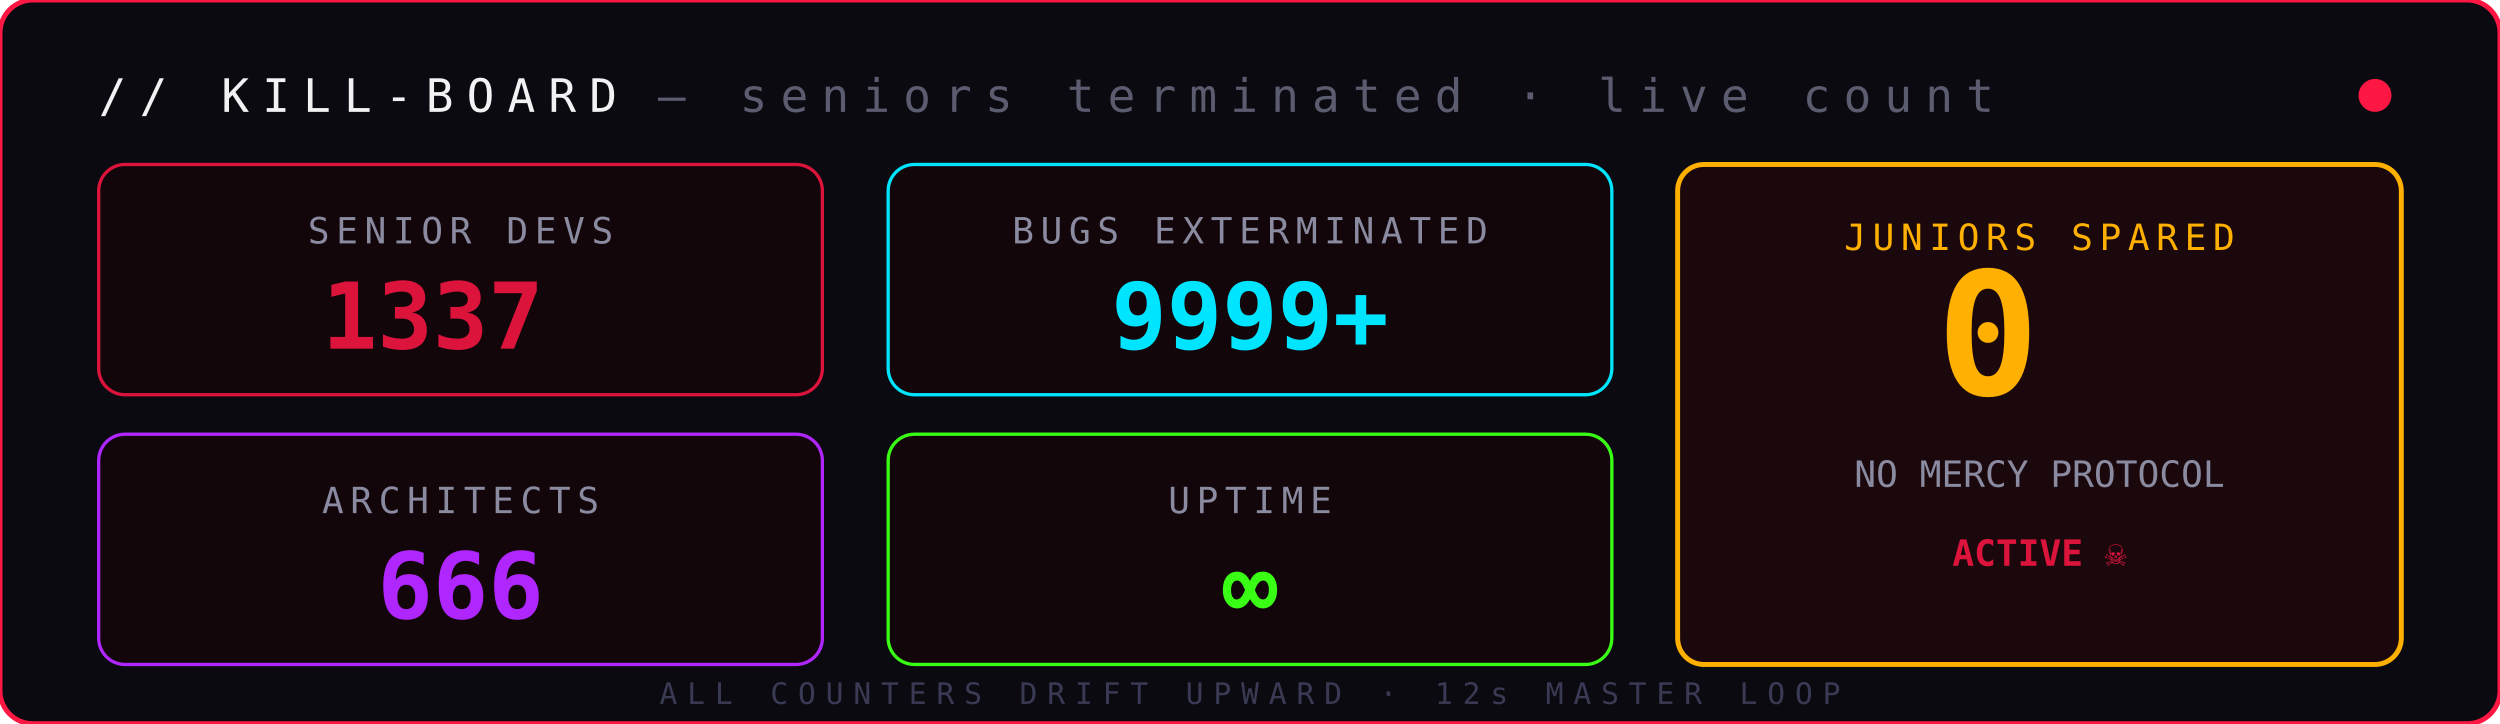
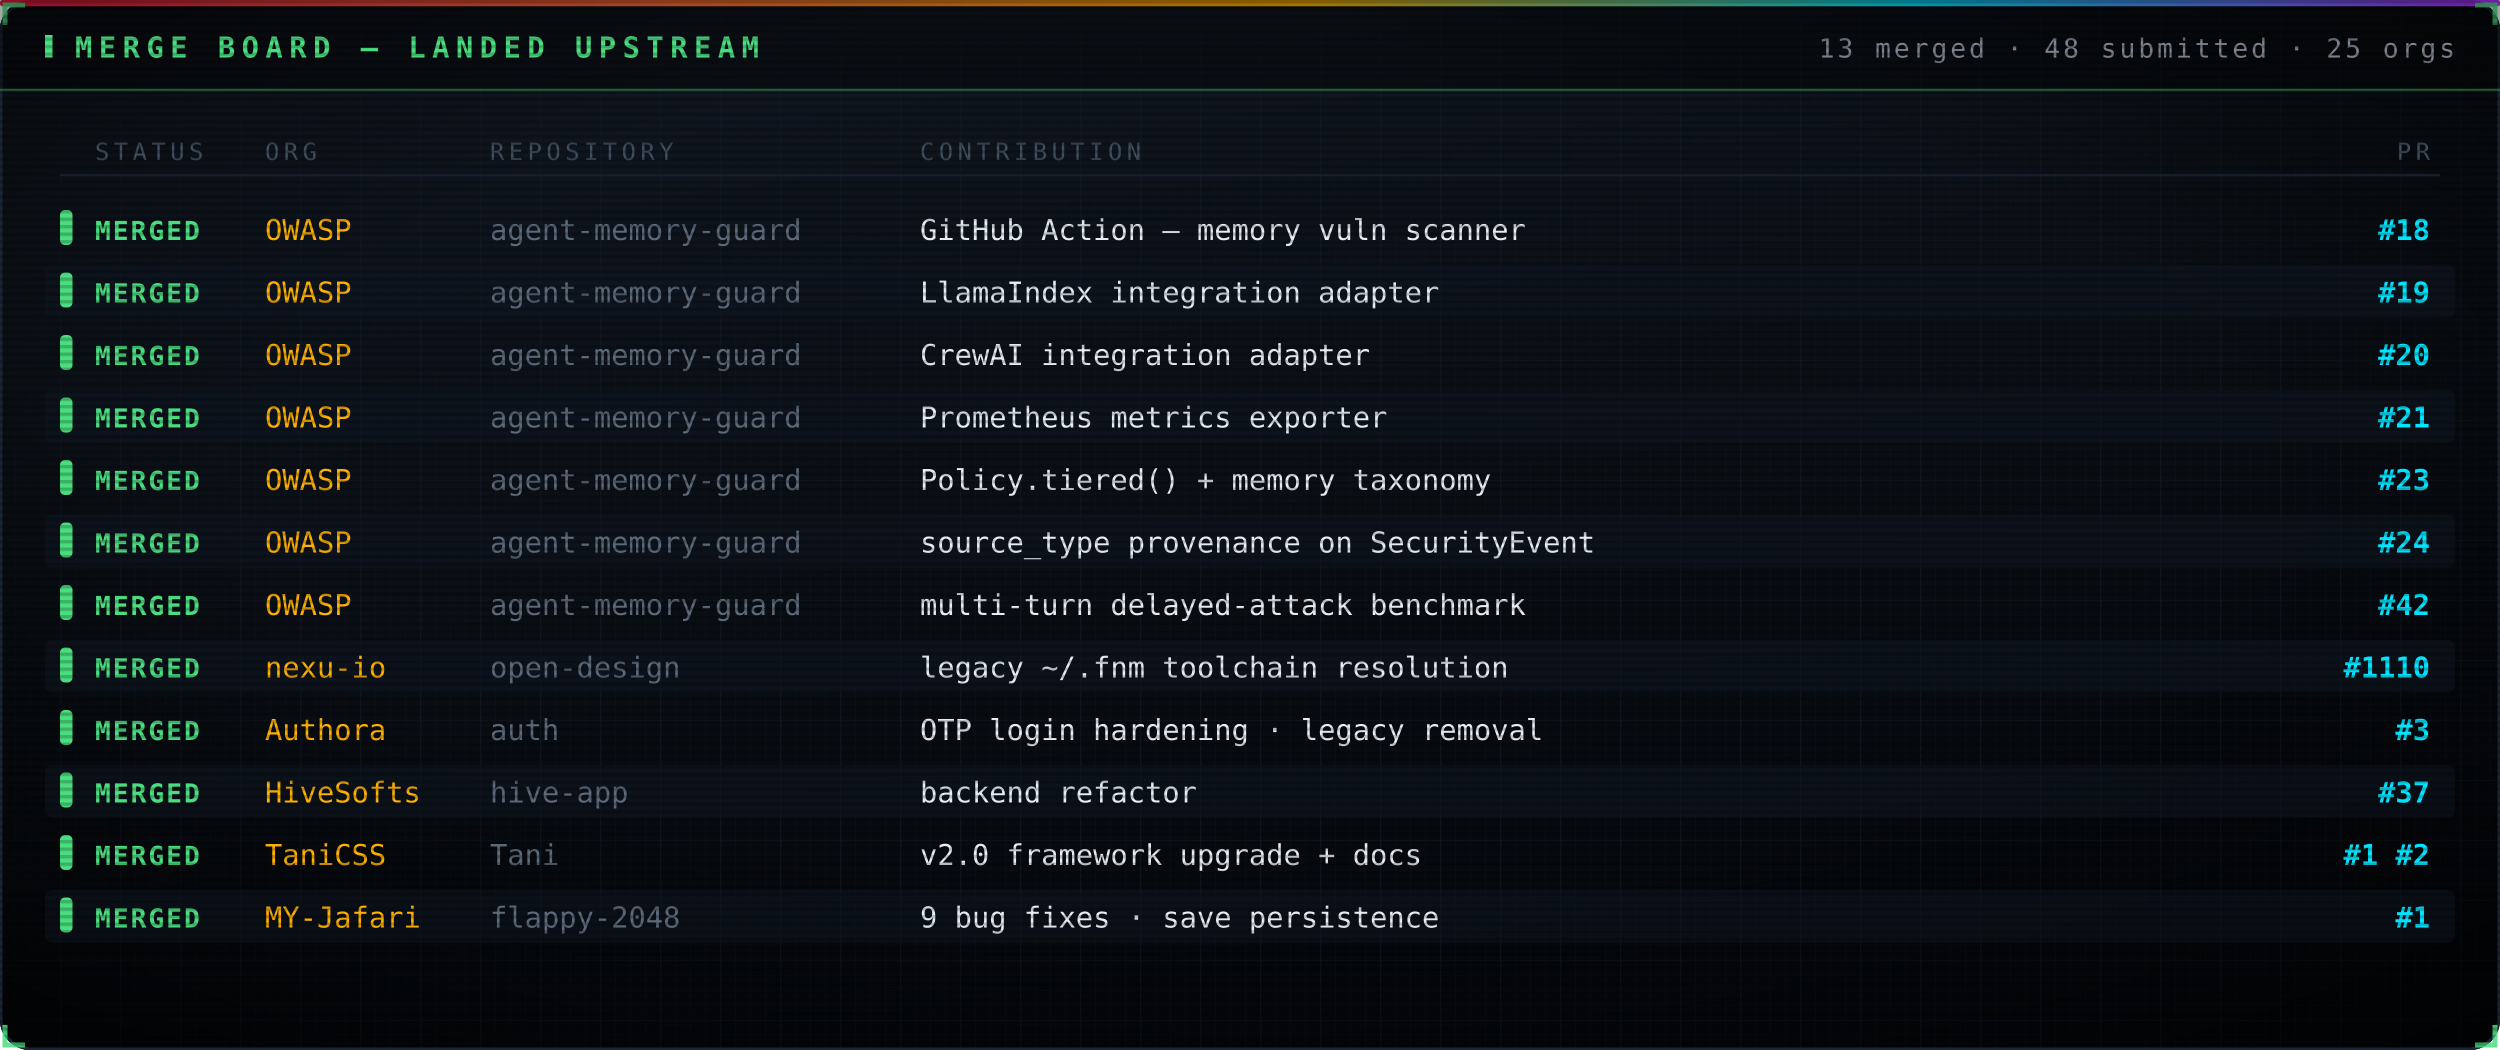
- <svg xmlns="http://www.w3.org/2000/svg" width="760" height="220" viewBox="0 0 760 220" font-family="'Cascadia Code','Fira Code',Consolas,Menlo,monospace">
-   <rect x="0" y="0" width="760" height="220" rx="10" fill="#0A0A10" stroke="#FF1744" stroke-width="1.5" />
-   <text x="30" y="34" font-size="14" letter-spacing="4" fill="#F2F2F5">// KILL-BOARD <tspan fill="#5c5c70">— seniors terminated · live count</tspan>
-   </text>
-   <circle cx="722" cy="29" r="5" fill="#FF1744">
-     <animate attributeName="opacity" values="1;0.2;1" dur="1s" repeatCount="indefinite" />
-   </circle>
-   <g text-anchor="middle">
-     <rect x="30" y="50" width="220" height="70" rx="8" fill="#12060B" stroke="#DC143C" />
-     <text x="140" y="74" font-size="11" letter-spacing="2" fill="#8a8aa0">SENIOR DEVS</text>
-     <text x="140" y="106" font-size="28" font-weight="800" fill="#DC143C">1337
-       <animate attributeName="opacity" values="1;0.7;1" dur="2s" repeatCount="indefinite" />
-     </text>
-     <rect x="30" y="132" width="220" height="70" rx="8" fill="#12060B" stroke="#B026FF" />
-     <text x="140" y="156" font-size="11" letter-spacing="2" fill="#8a8aa0">ARCHITECTS</text>
-     <text x="140" y="188" font-size="28" font-weight="800" fill="#B026FF">666</text>
-     <rect x="270" y="50" width="220" height="70" rx="8" fill="#12060B" stroke="#00E5FF" />
-     <text x="380" y="74" font-size="11" letter-spacing="2" fill="#8a8aa0">BUGS EXTERMINATED</text>
-     <text x="380" y="106" font-size="28" font-weight="800" fill="#00E5FF">9999+</text>
-     <rect x="270" y="132" width="220" height="70" rx="8" fill="#12060B" stroke="#39FF14" />
-     <text x="380" y="156" font-size="11" letter-spacing="2" fill="#8a8aa0">UPTIME</text>
-     <text x="380" y="188" font-size="28" font-weight="800" fill="#39FF14">∞</text>
-     <rect x="510" y="50" width="220" height="152" rx="8" fill="#1A080D" stroke="#FFB000" stroke-width="1.5" />
-     <text x="620" y="76" font-size="11" letter-spacing="2" fill="#FFB000">JUNIORS SPARED</text>
-     <text x="620" y="120" font-size="52" font-weight="800" fill="#FFB000">0
-       <animate attributeName="opacity" values="1;1;0.3;0.3" keyTimes="0;0.5;0.5;1" dur="1.4s" repeatCount="indefinite" />
-     </text>
-     <text x="620" y="148" font-size="11" fill="#8a8aa0">NO MERCY PROTOCOL</text>
-     <text x="620" y="172" font-size="11" fill="#DC143C" font-weight="700">ACTIVE ☠</text>
-   </g>
-   <text x="380" y="214" text-anchor="middle" font-size="9" letter-spacing="3" fill="#3a3a55">ALL COUNTERS DRIFT UPWARD · 12s MASTER LOOP</text>
+ <svg xmlns="http://www.w3.org/2000/svg" width="1000" height="420" viewBox="0 0 1000 420" font-family="'Cascadia Code','Fira Code','JetBrains Mono',SFMono-Regular,Consolas,Menlo,monospace" role="img" aria-label="merge board">
+   <defs>
+     <linearGradient id="gFire" x1="0" y1="0" x2="1" y2="0">
+       <stop offset="0%" stop-color="#8B0020" />
+       <stop offset="28%" stop-color="#DC143C" />
+       <stop offset="58%" stop-color="#FF6B35" />
+       <stop offset="82%" stop-color="#FFB000" />
+       <stop offset="100%" stop-color="#FFE9A0" />
+     </linearGradient>
+     <linearGradient id="gSpec" x1="0" y1="0" x2="1" y2="0">
+       <stop offset="0%" stop-color="#DC143C" />
+       <stop offset="26%" stop-color="#FF6B35" />
+       <stop offset="52%" stop-color="#FFB000" />
+       <stop offset="76%" stop-color="#00E5FF" />
+       <stop offset="100%" stop-color="#B026FF" />
+       <animateTransform attributeName="gradientTransform" type="translate" values="-1 0;1 0;-1 0" dur="9s" repeatCount="indefinite" />
+     </linearGradient>
+     <linearGradient id="gIce" x1="0" y1="0" x2="1" y2="1">
+       <stop offset="0%" stop-color="#00E5FF" />
+       <stop offset="50%" stop-color="#5B8CFF" />
+       <stop offset="100%" stop-color="#B026FF" />
+     </linearGradient>
+     <linearGradient id="gSheen" x1="0" y1="0" x2="1" y2="0">
+       <stop offset="0%" stop-color="#fff" stop-opacity="0" />
+       <stop offset="45%" stop-color="#fff" stop-opacity="0.10" />
+       <stop offset="55%" stop-color="#fff" stop-opacity="0.16" />
+       <stop offset="100%" stop-color="#fff" stop-opacity="0" />
+     </linearGradient>
+     <linearGradient id="gPanel" x1="0" y1="0" x2="0.35" y2="1">
+       <stop offset="0%" stop-color="#131A25" />
+       <stop offset="45%" stop-color="#0B1017" />
+       <stop offset="100%" stop-color="#05080D" />
+     </linearGradient>
+     <radialGradient id="gVig" cx="50%" cy="45%" r="72%">
+       <stop offset="55%" stop-color="#000" stop-opacity="0" />
+       <stop offset="100%" stop-color="#000" stop-opacity="0.72" />
+     </radialGradient>
+     <radialGradient id="gCore">
+       <stop offset="0%" stop-color="#FFF4D6" />
+       <stop offset="35%" stop-color="#FFB000" />
+       <stop offset="70%" stop-color="#DC143C" />
+       <stop offset="100%" stop-color="#3A0010" stop-opacity="0" />
+     </radialGradient>
+     <linearGradient id="gFade" x1="0" y1="0" x2="0" y2="1">
+       <stop offset="0%" stop-color="#fff" stop-opacity="0" />
+       <stop offset="18%" stop-color="#fff" stop-opacity="1" />
+       <stop offset="76%" stop-color="#fff" stop-opacity="1" />
+       <stop offset="100%" stop-color="#fff" stop-opacity="0" />
+     </linearGradient>
+     <pattern id="pGrid" width="24" height="24" patternUnits="userSpaceOnUse">
+       <path d="M24 0H0V24" fill="none" stroke="#141D2A" stroke-width="1" />
+       <circle cx="0" cy="0" r="1" fill="#1E2A3B" />
+     </pattern>
+     <pattern id="pFine" width="6" height="6" patternUnits="userSpaceOnUse">
+       <path d="M6 0H0V6" fill="none" stroke="#0F1620" stroke-width=".6" />
+     </pattern>
+     <pattern id="pScan" width="3" height="3" patternUnits="userSpaceOnUse">
+       <rect width="3" height="1.4" fill="#000" opacity="0.20" />
+     </pattern>
+     <pattern id="pHex" width="28" height="48" patternUnits="userSpaceOnUse">
+       <path d="M14 0 L28 8 L28 24 L14 32 L0 24 L0 8 Z" fill="none" stroke="#121A26" stroke-width="1" />
+     </pattern>
+     <filter id="fBloom" x="-40%" y="-40%" width="180%" height="180%">
+       <feGaussianBlur stdDeviation="2" result="b1" />
+       <feGaussianBlur stdDeviation="7" result="b2" />
+       <feGaussianBlur stdDeviation="16" result="b3" />
+       <feMerge>
+         <feMergeNode in="b3" />
+         <feMergeNode in="b2" />
+         <feMergeNode in="b1" />
+         <feMergeNode in="SourceGraphic" />
+       </feMerge>
+     </filter>
+     <filter id="fGlow" x="-30%" y="-30%" width="160%" height="160%">
+       <feGaussianBlur stdDeviation="3" result="b" />
+       <feMerge>
+         <feMergeNode in="b" />
+         <feMergeNode in="SourceGraphic" />
+       </feMerge>
+     </filter>
+     <filter id="fGlowS" x="-25%" y="-25%" width="150%" height="150%">
+       <feGaussianBlur stdDeviation="1.3" result="b" />
+       <feMerge>
+         <feMergeNode in="b" />
+         <feMergeNode in="SourceGraphic" />
+       </feMerge>
+     </filter>
+     <filter id="fHalo" x="-60%" y="-60%" width="220%" height="220%">
+       <feGaussianBlur stdDeviation="14" />
+     </filter>
+     <filter id="fChroma" x="-10%" y="-10%" width="120%" height="120%">
+       <feOffset in="SourceGraphic" dx="-2.2" dy="0" result="r" />
+       <feColorMatrix in="r" type="matrix" result="rc" values="1 0 0 0 0  0 0 0 0 0  0 0 0 0 0  0 0 0 1 0" />
+       <feOffset in="SourceGraphic" dx="2.2" dy="0" result="b" />
+       <feColorMatrix in="b" type="matrix" result="bc" values="0 0 0 0 0  0 0 0 0 0  0 0 1 0 0  0 0 0 1 0" />
+       <feBlend in="rc" in2="bc" mode="screen" result="rb" />
+       <feBlend in="SourceGraphic" in2="rb" mode="screen" />
+     </filter>
+     <filter id="fFire" x="-25%" y="-45%" width="150%" height="190%">
+       <feTurbulence type="fractalNoise" baseFrequency="0.016 0.045" numOctaves="4" seed="7" result="n">
+         <animate attributeName="baseFrequency" dur="7s" repeatCount="indefinite" values="0.016 0.045;0.024 0.062;0.016 0.045" />
+       </feTurbulence>
+       <feDisplacementMap in="SourceGraphic" in2="n" scale="26" xChannelSelector="R" yChannelSelector="G" result="d" />
+       <feGaussianBlur in="d" stdDeviation="2.4" result="db" />
+       <feMerge>
+         <feMergeNode in="db" />
+         <feMergeNode in="d" />
+       </feMerge>
+     </filter>
+     <filter id="fPlasma" x="-20%" y="-20%" width="140%" height="140%">
+       <feTurbulence type="fractalNoise" baseFrequency="0.008" numOctaves="5" seed="3" result="n">
+         <animate attributeName="seed" dur="10s" values="3;9;3" repeatCount="indefinite" />
+       </feTurbulence>
+       <feDisplacementMap in="SourceGraphic" in2="n" scale="14" xChannelSelector="R" yChannelSelector="B" />
+     </filter>
+     <filter id="fGlitch" x="-12%" y="-12%" width="124%" height="124%">
+       <feTurbulence type="fractalNoise" baseFrequency="0 0.42" numOctaves="1" seed="11" result="n">
+         <animate attributeName="baseFrequency" dur="4.5s" repeatCount="indefinite" keyTimes="0;0.72;0.75;0.79;0.83;1" values="0 0.42;0 0.42;0.02 1.1;0 0.42;0.03 0.9;0 0.42" />
+       </feTurbulence>
+       <feDisplacementMap in="SourceGraphic" in2="n" scale="0" xChannelSelector="R" yChannelSelector="G">
+         <animate attributeName="scale" dur="4.5s" repeatCount="indefinite" keyTimes="0;0.72;0.75;0.79;0.83;1" values="0;0;18;0;13;0" />
+       </feDisplacementMap>
+     </filter>
+     <filter id="fCRT" x="-5%" y="-5%" width="110%" height="110%">
+       <feTurbulence type="fractalNoise" baseFrequency="0.9" numOctaves="1" result="g" />
+       <feColorMatrix in="g" type="saturate" values="0" result="gm" />
+       <feComponentTransfer in="gm" result="gt">
+         <feFuncA type="linear" slope="0.07" />
+       </feComponentTransfer>
+       <feBlend in="SourceGraphic" in2="gt" mode="screen" />
+     </filter>
+     <filter id="fInset" x="-10%" y="-10%" width="120%" height="120%">
+       <feOffset dx="0" dy="2" />
+       <feGaussianBlur stdDeviation="3" result="o" />
+       <feComposite in="SourceGraphic" in2="o" operator="over" />
+     </filter>
+     <filter id="fEmboss" x="-10%" y="-10%" width="120%" height="120%">
+       <feConvolveMatrix order="3" kernelMatrix="1 0 0  0 0 0  0 0 -1" divisor="1" bias="0.02" preserveAlpha="true" />
+     </filter>
+   </defs>
+   <rect width="1000" height="420" rx="12" fill="url(#gPanel)" />
+   <rect width="1000" height="420" rx="12" fill="url(#pGrid)" opacity=".55" />
+   <rect width="1000" height="420" rx="12" fill="url(#pFine)" opacity=".5" />
+   <rect width="1000" height="420" rx="12" fill="url(#gVig)" />
+   <rect x=".5" y=".5" width="999" height="419" rx="12" fill="none" stroke="#1b2534" stroke-width="1" />
+   <rect x="0" y="0" width="1000" height="2.5" rx="1" fill="url(#gSpec)" />
+   <path d="M10,2 L2,2 L2,10" fill="none" stroke="#4ADE80" stroke-width="2" opacity=".85" />
+   <path d="M990,2 L998,2 L998,10" fill="none" stroke="#4ADE80" stroke-width="2" opacity=".85" />
+   <path d="M10,418 L2,418 L2,410" fill="none" stroke="#4ADE80" stroke-width="2" opacity=".85" />
+   <path d="M990,418 L998,418 L998,410" fill="none" stroke="#4ADE80" stroke-width="2" opacity=".85" />
+   <rect x="0" y="0" width="1000" height="36" fill="#000" opacity=".35" />
+   <line x1="0" y1="36" x2="1000" y2="36" stroke="#4ADE80" stroke-opacity=".38" />
+   <rect x="18" y="14" width="3" height="9" fill="#4ADE80" />
+   <text x="30" y="23" font-size="11.5" font-weight="700" letter-spacing="2.6" fill="#4ADE80">MERGE BOARD — LANDED UPSTREAM</text>
+   <text x="982" y="23" text-anchor="end" font-size="10.5" letter-spacing="1.2" fill="#7d8590">13 merged · 48 submitted · 25 orgs</text>
+   <line x1="24" y1="70" x2="976" y2="70" stroke="#1b2534" />
+   <text x="38" y="64" font-size="9.5" letter-spacing="1.8" fill="#41505f">STATUS</text>
+   <text x="106" y="64" font-size="9.5" letter-spacing="1.8" fill="#41505f">ORG</text>
+   <text x="196" y="64" font-size="9.5" letter-spacing="1.8" fill="#41505f">REPOSITORY</text>
+   <text x="368" y="64" font-size="9.5" letter-spacing="1.8" fill="#41505f">CONTRIBUTION</text>
+   <text x="972" y="64" text-anchor="end" font-size="9.5" letter-spacing="1.8" fill="#41505f">PR</text>
+   <g opacity="1">
+     <rect x="24" y="84" width="5" height="14" rx="2" fill="#4ADE80" />
+     <text x="38" y="96" font-size="10.5" font-weight="700" letter-spacing=".8" fill="#4ADE80">MERGED</text>
+     <text x="106" y="96" font-size="11.5" fill="#FFB000">OWASP</text>
+     <text x="196" y="96" font-size="11.5" fill="#5d6a7a">agent-memory-guard</text>
+     <text x="368" y="96" font-size="11.5" fill="#E6EDF3">GitHub Action — memory vuln scanner</text>
+     <text x="972" y="96" text-anchor="end" font-size="11.5" font-weight="700" fill="#00E5FF">#18</text>
+     <animate attributeName="opacity" values="0;0;1;1" keyTimes="0;0.033;0.051;1" dur="9s" repeatCount="indefinite" />
+   </g>
+   <g opacity="1">
+     <rect x="18" y="106" width="964" height="21" rx="3" fill="#0e1620" opacity=".55" />
+     <rect x="24" y="109" width="5" height="14" rx="2" fill="#4ADE80" />
+     <text x="38" y="121" font-size="10.5" font-weight="700" letter-spacing=".8" fill="#4ADE80">MERGED</text>
+     <text x="106" y="121" font-size="11.5" fill="#FFB000">OWASP</text>
+     <text x="196" y="121" font-size="11.5" fill="#5d6a7a">agent-memory-guard</text>
+     <text x="368" y="121" font-size="11.5" fill="#E6EDF3">LlamaIndex integration adapter</text>
+     <text x="972" y="121" text-anchor="end" font-size="11.5" font-weight="700" fill="#00E5FF">#19</text>
+     <animate attributeName="opacity" values="0;0;1;1" keyTimes="0;0.064;0.082;1" dur="9s" repeatCount="indefinite" />
+   </g>
+   <g opacity="1">
+     <rect x="24" y="134" width="5" height="14" rx="2" fill="#4ADE80" />
+     <text x="38" y="146" font-size="10.5" font-weight="700" letter-spacing=".8" fill="#4ADE80">MERGED</text>
+     <text x="106" y="146" font-size="11.5" fill="#FFB000">OWASP</text>
+     <text x="196" y="146" font-size="11.5" fill="#5d6a7a">agent-memory-guard</text>
+     <text x="368" y="146" font-size="11.5" fill="#E6EDF3">CrewAI integration adapter</text>
+     <text x="972" y="146" text-anchor="end" font-size="11.5" font-weight="700" fill="#00E5FF">#20</text>
+     <animate attributeName="opacity" values="0;0;1;1" keyTimes="0;0.096;0.114;1" dur="9s" repeatCount="indefinite" />
+   </g>
+   <g opacity="1">
+     <rect x="18" y="156" width="964" height="21" rx="3" fill="#0e1620" opacity=".55" />
+     <rect x="24" y="159" width="5" height="14" rx="2" fill="#4ADE80" />
+     <text x="38" y="171" font-size="10.5" font-weight="700" letter-spacing=".8" fill="#4ADE80">MERGED</text>
+     <text x="106" y="171" font-size="11.5" fill="#FFB000">OWASP</text>
+     <text x="196" y="171" font-size="11.5" fill="#5d6a7a">agent-memory-guard</text>
+     <text x="368" y="171" font-size="11.5" fill="#E6EDF3">Prometheus metrics exporter</text>
+     <text x="972" y="171" text-anchor="end" font-size="11.5" font-weight="700" fill="#00E5FF">#21</text>
+     <animate attributeName="opacity" values="0;0;1;1" keyTimes="0;0.127;0.145;1" dur="9s" repeatCount="indefinite" />
+   </g>
+   <g opacity="1">
+     <rect x="24" y="184" width="5" height="14" rx="2" fill="#4ADE80" />
+     <text x="38" y="196" font-size="10.5" font-weight="700" letter-spacing=".8" fill="#4ADE80">MERGED</text>
+     <text x="106" y="196" font-size="11.5" fill="#FFB000">OWASP</text>
+     <text x="196" y="196" font-size="11.5" fill="#5d6a7a">agent-memory-guard</text>
+     <text x="368" y="196" font-size="11.5" fill="#E6EDF3">Policy.tiered() + memory taxonomy</text>
+     <text x="972" y="196" text-anchor="end" font-size="11.5" font-weight="700" fill="#00E5FF">#23</text>
+     <animate attributeName="opacity" values="0;0;1;1" keyTimes="0;0.158;0.176;1" dur="9s" repeatCount="indefinite" />
+   </g>
+   <g opacity="1">
+     <rect x="18" y="206" width="964" height="21" rx="3" fill="#0e1620" opacity=".55" />
+     <rect x="24" y="209" width="5" height="14" rx="2" fill="#4ADE80" />
+     <text x="38" y="221" font-size="10.5" font-weight="700" letter-spacing=".8" fill="#4ADE80">MERGED</text>
+     <text x="106" y="221" font-size="11.5" fill="#FFB000">OWASP</text>
+     <text x="196" y="221" font-size="11.5" fill="#5d6a7a">agent-memory-guard</text>
+     <text x="368" y="221" font-size="11.5" fill="#E6EDF3">source_type provenance on SecurityEvent</text>
+     <text x="972" y="221" text-anchor="end" font-size="11.5" font-weight="700" fill="#00E5FF">#24</text>
+     <animate attributeName="opacity" values="0;0;1;1" keyTimes="0;0.189;0.207;1" dur="9s" repeatCount="indefinite" />
+   </g>
+   <g opacity="1">
+     <rect x="24" y="234" width="5" height="14" rx="2" fill="#4ADE80" />
+     <text x="38" y="246" font-size="10.5" font-weight="700" letter-spacing=".8" fill="#4ADE80">MERGED</text>
+     <text x="106" y="246" font-size="11.5" fill="#FFB000">OWASP</text>
+     <text x="196" y="246" font-size="11.5" fill="#5d6a7a">agent-memory-guard</text>
+     <text x="368" y="246" font-size="11.5" fill="#E6EDF3">multi-turn delayed-attack benchmark</text>
+     <text x="972" y="246" text-anchor="end" font-size="11.5" font-weight="700" fill="#00E5FF">#42</text>
+     <animate attributeName="opacity" values="0;0;1;1" keyTimes="0;0.22;0.238;1" dur="9s" repeatCount="indefinite" />
+   </g>
+   <g opacity="1">
+     <rect x="18" y="256" width="964" height="21" rx="3" fill="#0e1620" opacity=".55" />
+     <rect x="24" y="259" width="5" height="14" rx="2" fill="#4ADE80" />
+     <text x="38" y="271" font-size="10.5" font-weight="700" letter-spacing=".8" fill="#4ADE80">MERGED</text>
+     <text x="106" y="271" font-size="11.5" fill="#FFB000">nexu-io</text>
+     <text x="196" y="271" font-size="11.5" fill="#5d6a7a">open-design</text>
+     <text x="368" y="271" font-size="11.5" fill="#E6EDF3">legacy ~/.fnm toolchain resolution</text>
+     <text x="972" y="271" text-anchor="end" font-size="11.5" font-weight="700" fill="#00E5FF">#1110</text>
+     <animate attributeName="opacity" values="0;0;1;1" keyTimes="0;0.251;0.269;1" dur="9s" repeatCount="indefinite" />
+   </g>
+   <g opacity="1">
+     <rect x="24" y="284" width="5" height="14" rx="2" fill="#4ADE80" />
+     <text x="38" y="296" font-size="10.5" font-weight="700" letter-spacing=".8" fill="#4ADE80">MERGED</text>
+     <text x="106" y="296" font-size="11.5" fill="#FFB000">Authora</text>
+     <text x="196" y="296" font-size="11.5" fill="#5d6a7a">auth</text>
+     <text x="368" y="296" font-size="11.5" fill="#E6EDF3">OTP login hardening · legacy removal</text>
+     <text x="972" y="296" text-anchor="end" font-size="11.5" font-weight="700" fill="#00E5FF">#3</text>
+     <animate attributeName="opacity" values="0;0;1;1" keyTimes="0;0.282;0.3;1" dur="9s" repeatCount="indefinite" />
+   </g>
+   <g opacity="1">
+     <rect x="18" y="306" width="964" height="21" rx="3" fill="#0e1620" opacity=".55" />
+     <rect x="24" y="309" width="5" height="14" rx="2" fill="#4ADE80" />
+     <text x="38" y="321" font-size="10.5" font-weight="700" letter-spacing=".8" fill="#4ADE80">MERGED</text>
+     <text x="106" y="321" font-size="11.5" fill="#FFB000">HiveSofts</text>
+     <text x="196" y="321" font-size="11.5" fill="#5d6a7a">hive-app</text>
+     <text x="368" y="321" font-size="11.5" fill="#E6EDF3">backend refactor</text>
+     <text x="972" y="321" text-anchor="end" font-size="11.5" font-weight="700" fill="#00E5FF">#37</text>
+     <animate attributeName="opacity" values="0;0;1;1" keyTimes="0;0.313;0.331;1" dur="9s" repeatCount="indefinite" />
+   </g>
+   <g opacity="1">
+     <rect x="24" y="334" width="5" height="14" rx="2" fill="#4ADE80" />
+     <text x="38" y="346" font-size="10.5" font-weight="700" letter-spacing=".8" fill="#4ADE80">MERGED</text>
+     <text x="106" y="346" font-size="11.5" fill="#FFB000">TaniCSS</text>
+     <text x="196" y="346" font-size="11.5" fill="#5d6a7a">Tani</text>
+     <text x="368" y="346" font-size="11.5" fill="#E6EDF3">v2.0 framework upgrade + docs</text>
+     <text x="972" y="346" text-anchor="end" font-size="11.5" font-weight="700" fill="#00E5FF">#1 #2</text>
+     <animate attributeName="opacity" values="0;0;1;1" keyTimes="0;0.344;0.362;1" dur="9s" repeatCount="indefinite" />
+   </g>
+   <g opacity="1">
+     <rect x="18" y="356" width="964" height="21" rx="3" fill="#0e1620" opacity=".55" />
+     <rect x="24" y="359" width="5" height="14" rx="2" fill="#4ADE80" />
+     <text x="38" y="371" font-size="10.5" font-weight="700" letter-spacing=".8" fill="#4ADE80">MERGED</text>
+     <text x="106" y="371" font-size="11.5" fill="#FFB000">MY-Jafari</text>
+     <text x="196" y="371" font-size="11.5" fill="#5d6a7a">flappy-2048</text>
+     <text x="368" y="371" font-size="11.5" fill="#E6EDF3">9 bug fixes · save persistence</text>
+     <text x="972" y="371" text-anchor="end" font-size="11.5" font-weight="700" fill="#00E5FF">#1</text>
+     <animate attributeName="opacity" values="0;0;1;1" keyTimes="0;0.376;0.394;1" dur="9s" repeatCount="indefinite" />
+   </g>
+   <clipPath id="mbc">
+     <rect x="18" y="80" width="964" height="320" rx="4" />
+   </clipPath>
+   <g clip-path="url(#mbc)">
+     <rect x="18" y="0" width="964" height="30" fill="#4ADE80" opacity=".055">
+       <animate attributeName="y" values="70;400;70" dur="7s" repeatCount="indefinite" />
+     </rect>
+   </g>
+   <rect width="1000" height="420" rx="12" fill="url(#pScan)" />
+   <rect x="-1000" y="0" width="550" height="420" fill="url(#gSheen)" transform="skewX(-18)">
+     <animate attributeName="x" values="-600;1200" dur="10s" repeatCount="indefinite" />
+   </rect>
</svg>
